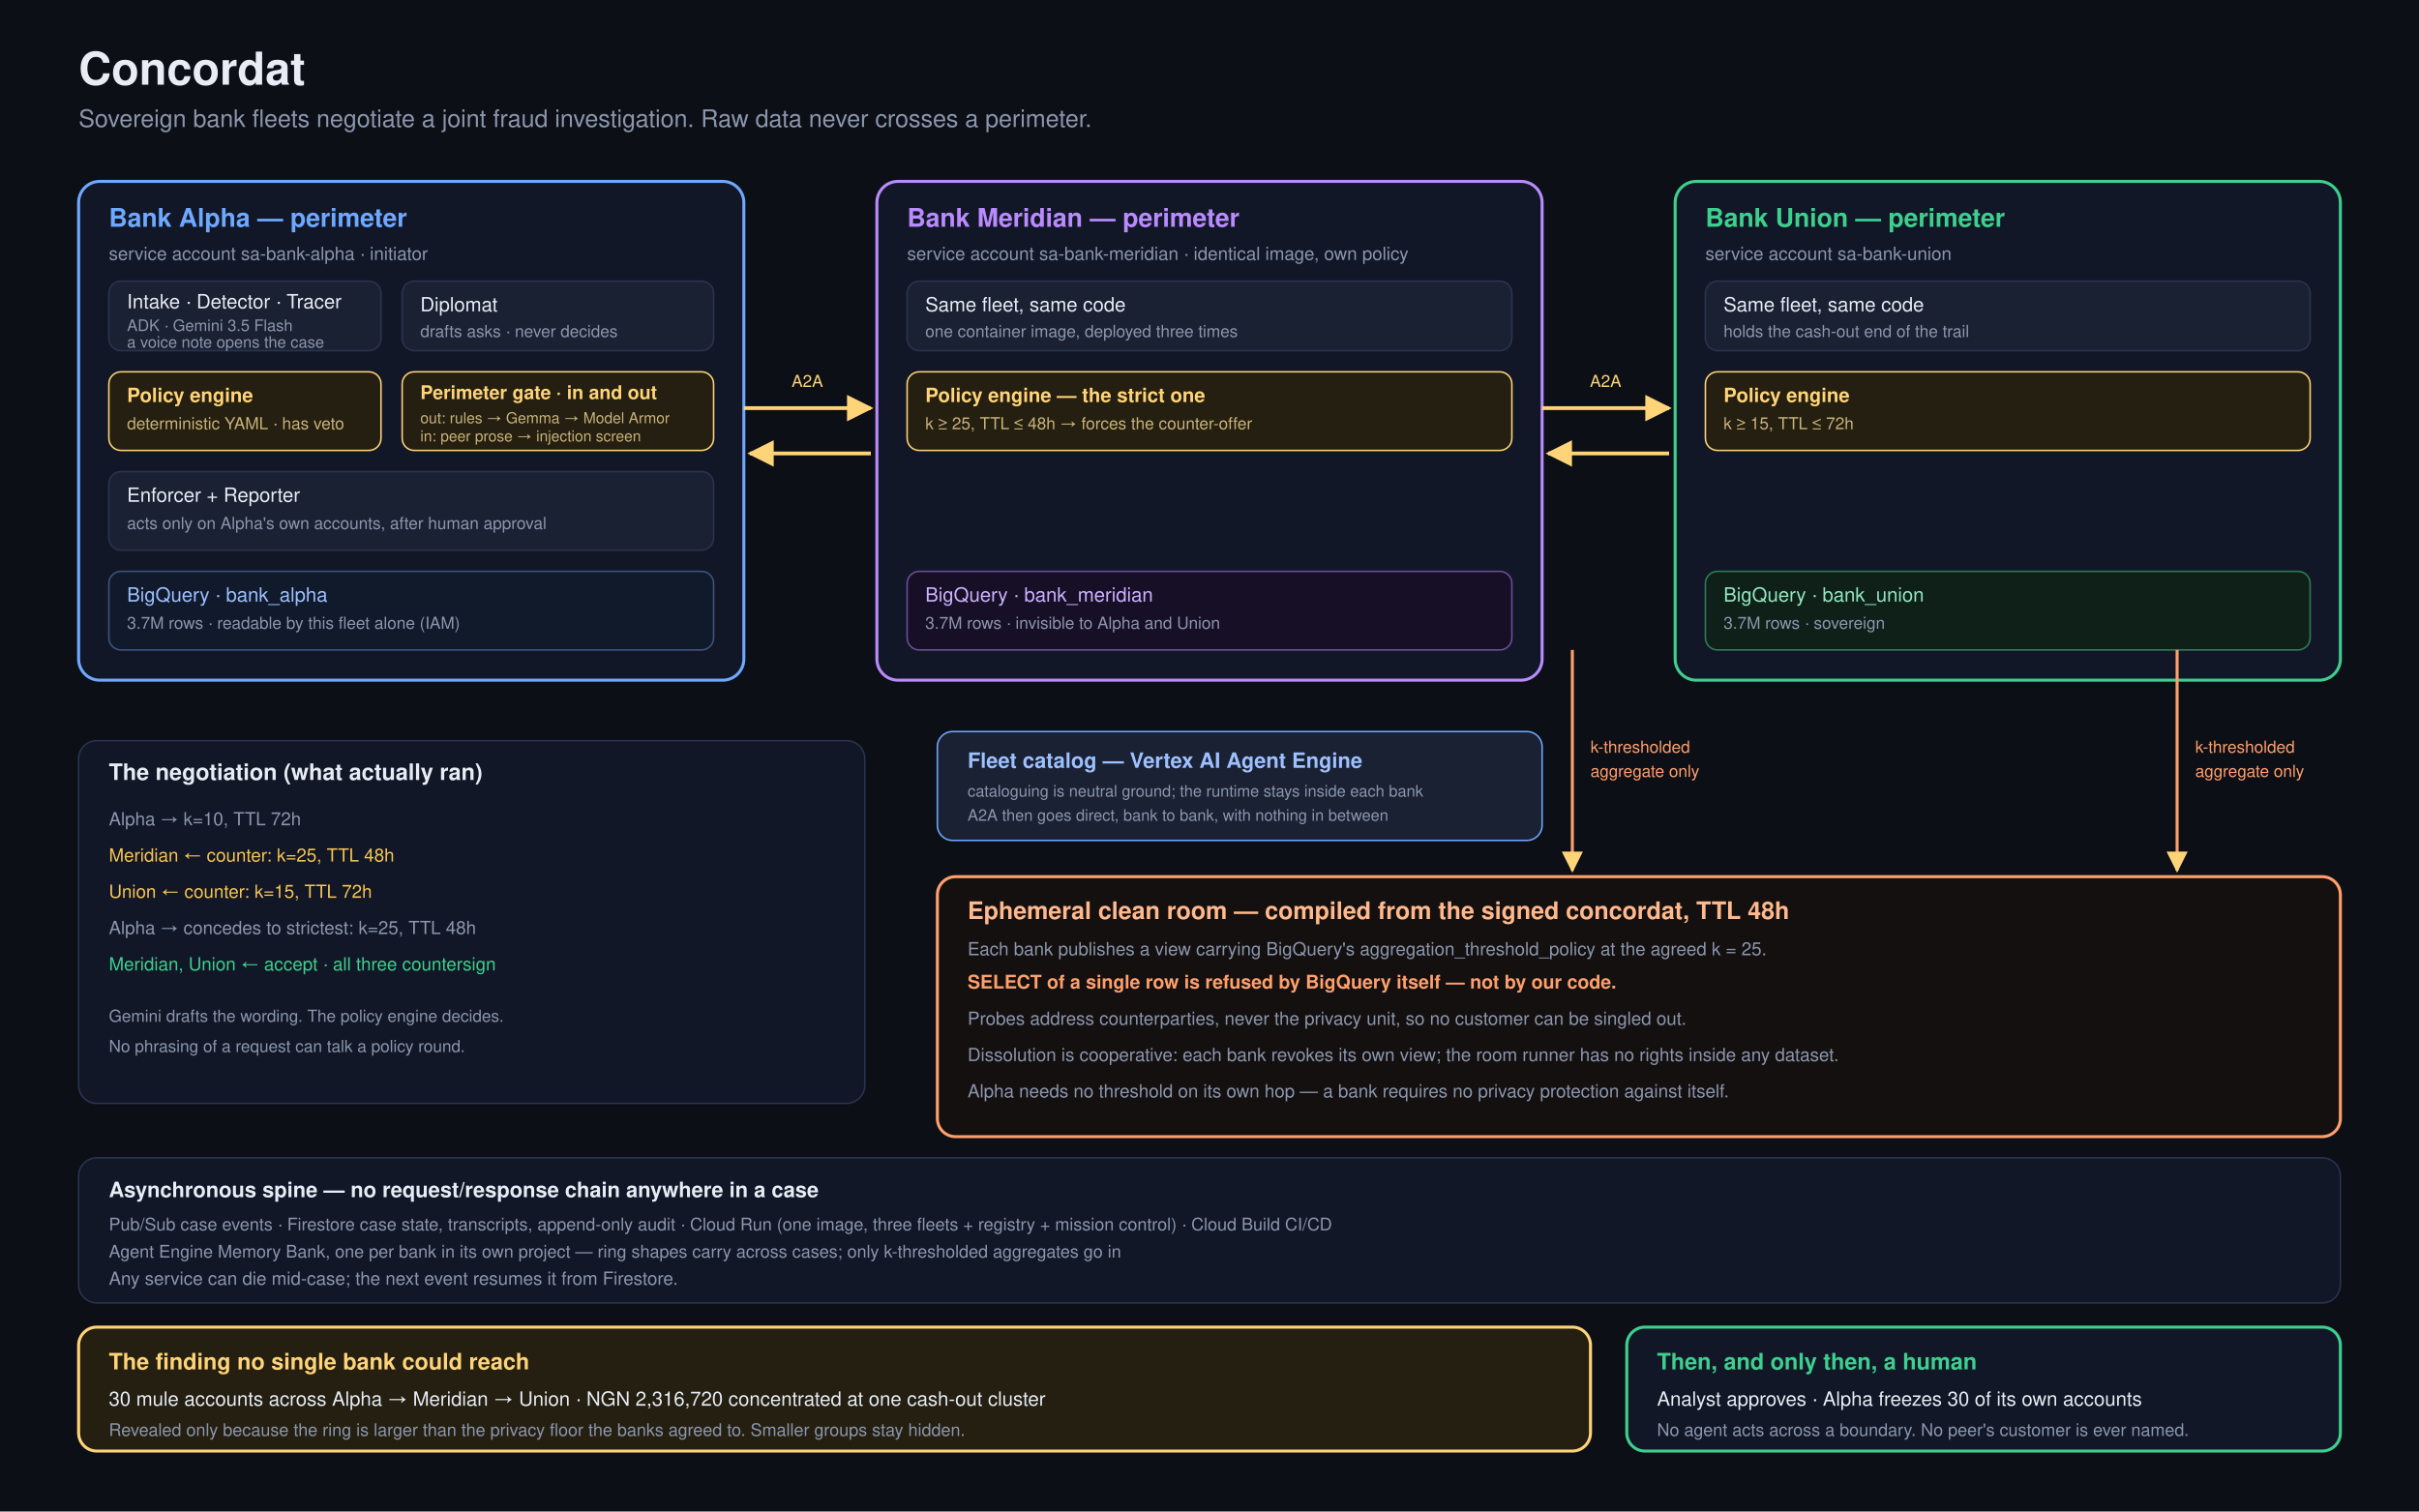
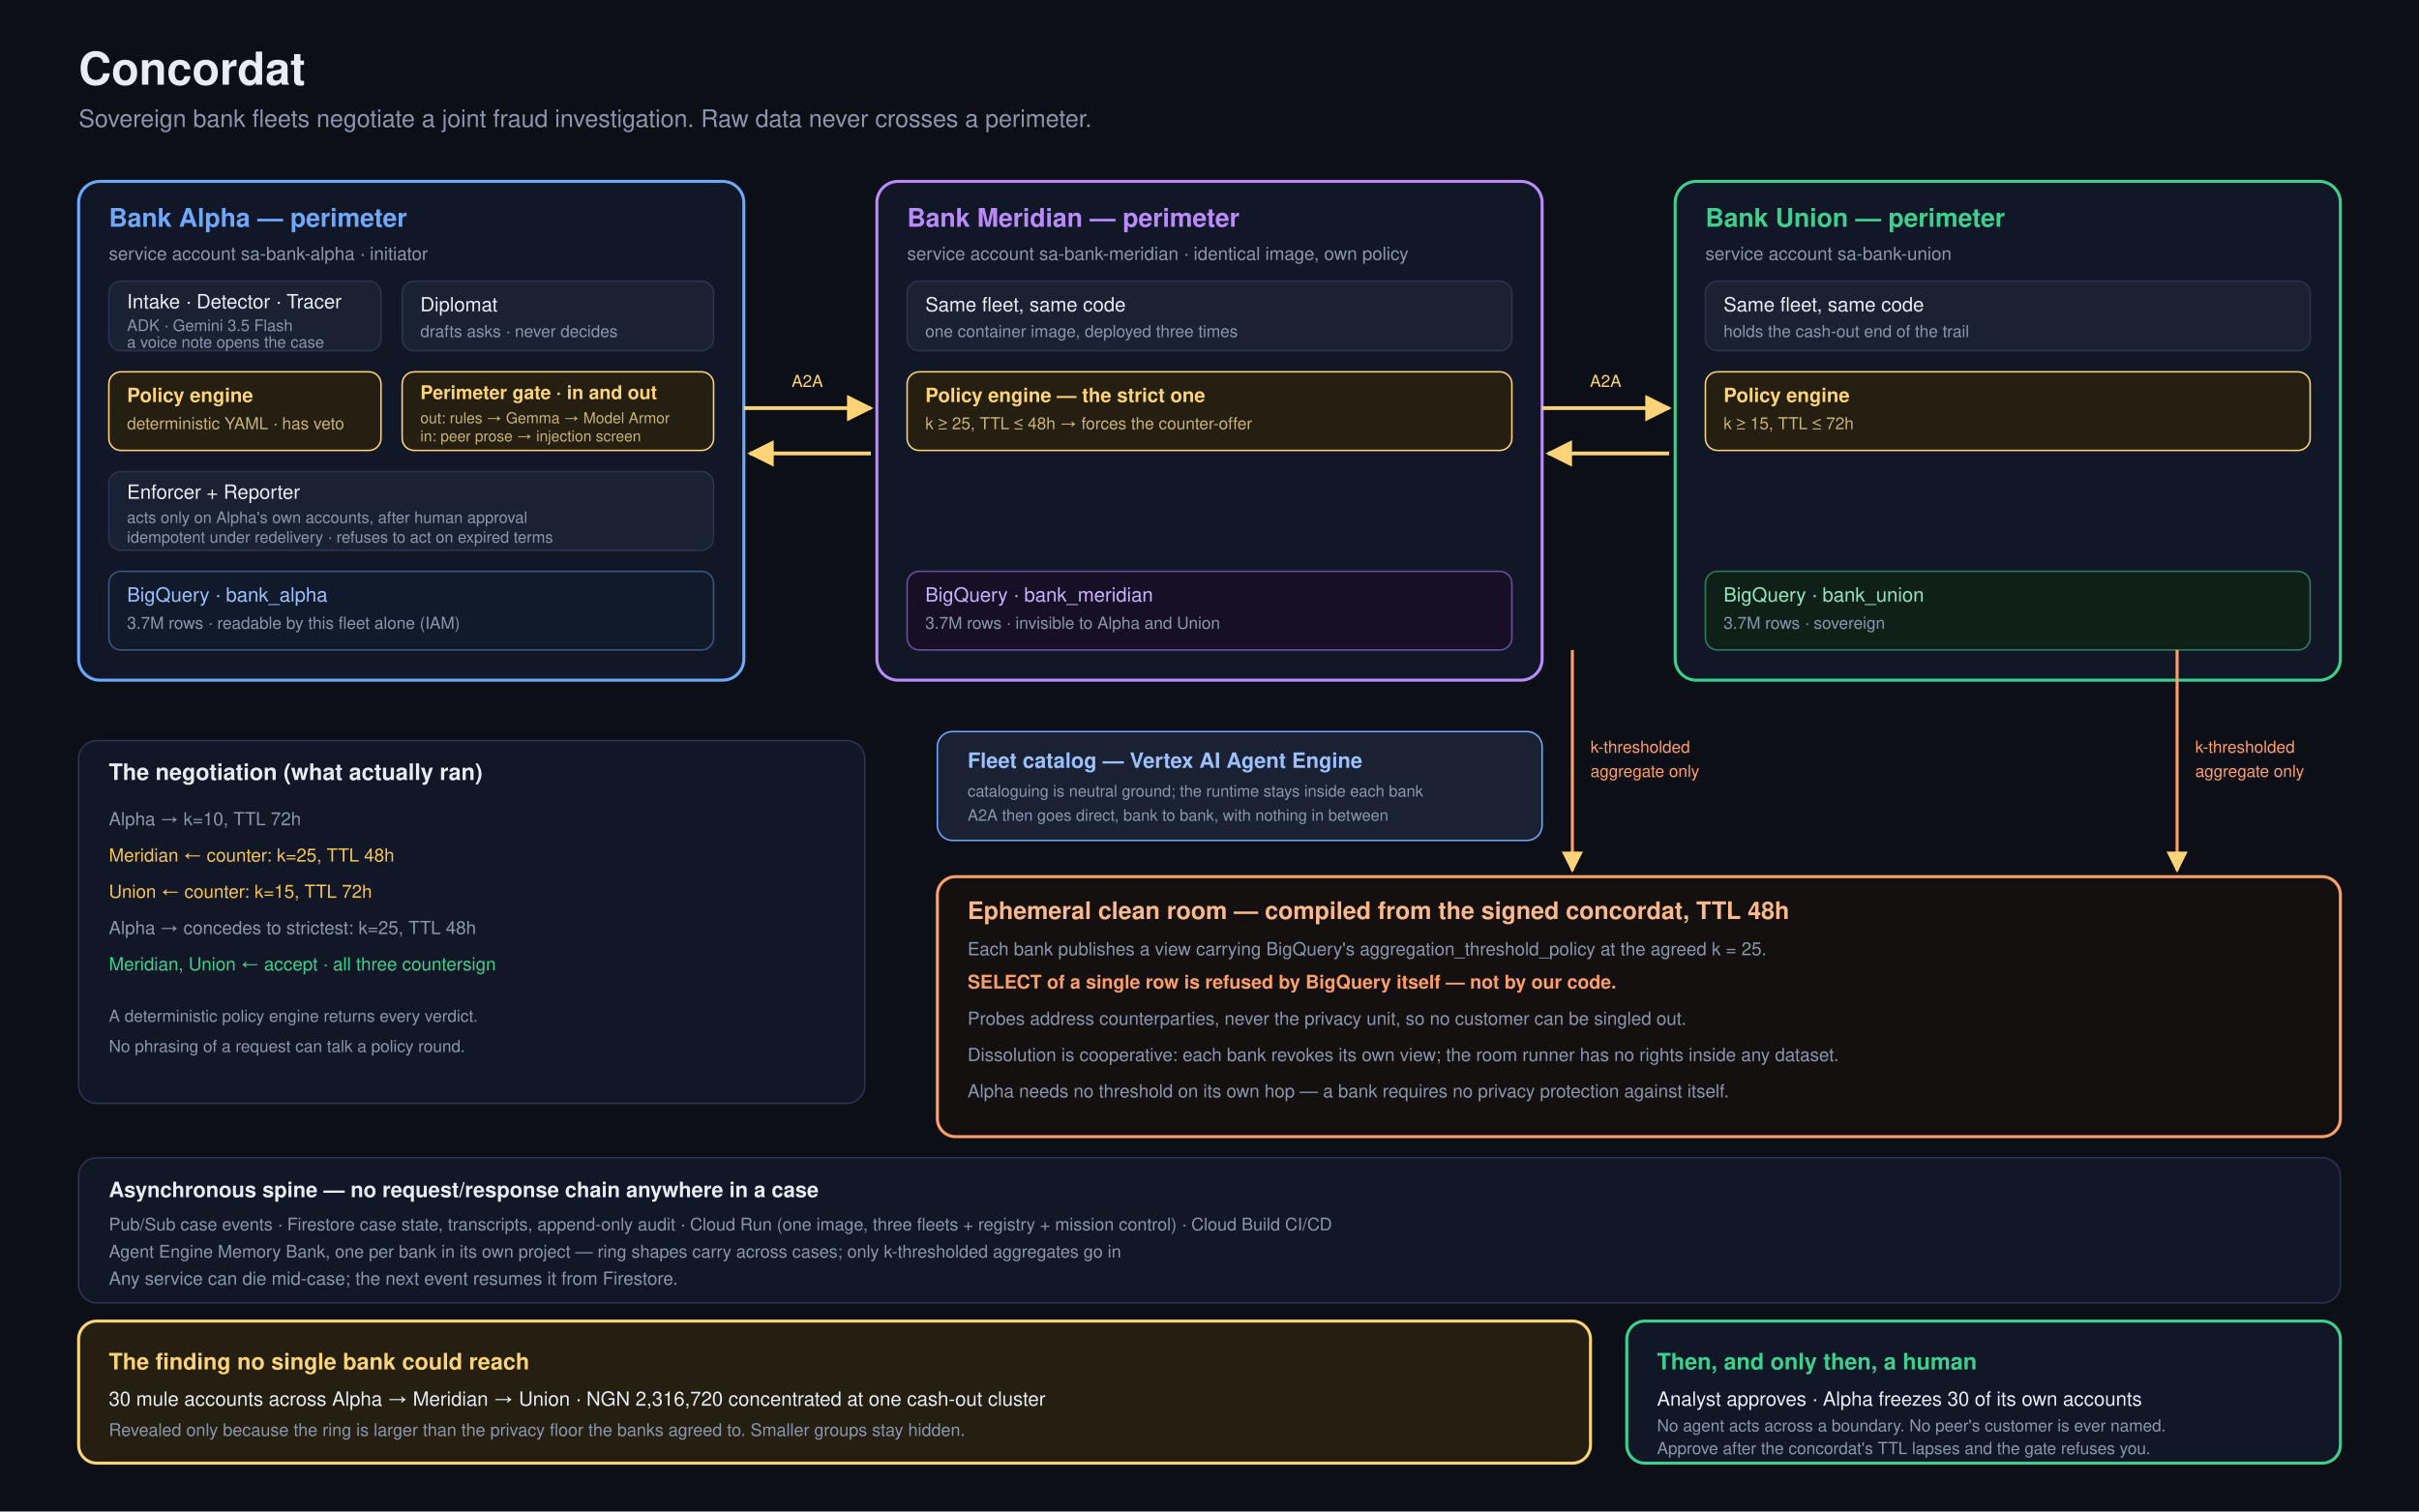
<svg xmlns="http://www.w3.org/2000/svg" width="1600" height="1000" viewBox="0 0 1600 1000" font-family="Helvetica, Arial, sans-serif">
  <defs>
    <marker id="arw" viewBox="0 0 10 10" refX="9" refY="5" markerWidth="7" markerHeight="7" orient="auto">
      <path d="M0,0 L10,5 L0,10 z" fill="#ffd479" />
    </marker>
    <marker id="arwd" viewBox="0 0 10 10" refX="9" refY="5" markerWidth="7" markerHeight="7" orient="auto">
      <path d="M0,0 L10,5 L0,10 z" fill="#6ea8ff" />
    </marker>
    <marker id="arwg" viewBox="0 0 10 10" refX="9" refY="5" markerWidth="7" markerHeight="7" orient="auto">
      <path d="M0,0 L10,5 L0,10 z" fill="#8b96ad" />
    </marker>
  </defs>
  <rect width="1600" height="1000" fill="#0c0f16" />
  <text x="52" y="56" fill="#e8ecf5" font-size="30" font-weight="bold">Concordat</text>
  <text x="52" y="84" fill="#8b96ad" font-size="16">Sovereign bank fleets negotiate a joint fraud investigation. Raw data never crosses a perimeter.</text>
  <rect x="52" y="120" width="440" height="330" rx="14" fill="#111726" stroke="#6ea8ff" stroke-width="2" />
  <text x="72" y="150" fill="#6ea8ff" font-size="17" font-weight="bold">Bank Alpha — perimeter</text>
  <text x="72" y="172" fill="#8b96ad" font-size="12">service account sa-bank-alpha · initiator</text>
  <rect x="72" y="186" width="180" height="46" rx="8" fill="#1a2133" stroke="#2b3350" />
  <text x="84" y="204" fill="#e8ecf5" font-size="13">Intake · Detector · Tracer</text>
  <text x="84" y="219" fill="#8b96ad" font-size="10.5">ADK · Gemini 3.5 Flash</text>
  <text x="84" y="230" fill="#8b96ad" font-size="10.5">a voice note opens the case</text>
  <rect x="266" y="186" width="206" height="46" rx="8" fill="#1a2133" stroke="#2b3350" />
  <text x="278" y="206" fill="#e8ecf5" font-size="13">Diplomat</text>
  <text x="278" y="223" fill="#8b96ad" font-size="11">drafts asks · never decides</text>
  <rect x="72" y="246" width="180" height="52" rx="8" fill="#241f10" stroke="#ffd479" />
  <text x="84" y="266" fill="#ffd479" font-size="13" font-weight="bold">Policy engine</text>
  <text x="84" y="284" fill="#c9b27a" font-size="11">deterministic YAML · has veto</text>
  <rect x="266" y="246" width="206" height="52" rx="8" fill="#241f10" stroke="#ffd479" />
  <text x="278" y="264" fill="#ffd479" font-size="12.5" font-weight="bold">Perimeter gate · in and out</text>
  <text x="278" y="280" fill="#c9b27a" font-size="10">out: rules → Gemma → Model Armor</text>
  <text x="278" y="292" fill="#c9b27a" font-size="10">in: peer prose → injection screen</text>
  <rect x="72" y="312" width="400" height="52" rx="8" fill="#1a2133" stroke="#2b3350" />
-   <text x="84" y="332" fill="#e8ecf5" font-size="13">Enforcer + Reporter</text>
-   <text x="84" y="350" fill="#8b96ad" font-size="11">acts only on Alpha's own accounts, after human approval</text>
+   <text x="84" y="330" fill="#e8ecf5" font-size="13">Enforcer + Reporter</text>
+   <text x="84" y="346" fill="#8b96ad" font-size="10.5">acts only on Alpha's own accounts, after human approval</text>
+   <text x="84" y="359" fill="#8b96ad" font-size="10.5">idempotent under redelivery · refuses to act on expired terms</text>
  <rect x="72" y="378" width="400" height="52" rx="8" fill="#101a2a" stroke="#3d5480" />
  <text x="84" y="398" fill="#9dc0ff" font-size="13">BigQuery · bank_alpha</text>
  <text x="84" y="416" fill="#8b96ad" font-size="11">3.7M rows · readable by this fleet alone (IAM)</text>
  <rect x="580" y="120" width="440" height="330" rx="14" fill="#111726" stroke="#b98bff" stroke-width="2" />
  <text x="600" y="150" fill="#b98bff" font-size="17" font-weight="bold">Bank Meridian — perimeter</text>
  <text x="600" y="172" fill="#8b96ad" font-size="12">service account sa-bank-meridian · identical image, own policy</text>
  <rect x="600" y="186" width="400" height="46" rx="8" fill="#1a2133" stroke="#2b3350" />
  <text x="612" y="206" fill="#e8ecf5" font-size="13">Same fleet, same code</text>
  <text x="612" y="223" fill="#8b96ad" font-size="11">one container image, deployed three times</text>
  <rect x="600" y="246" width="400" height="52" rx="8" fill="#241f10" stroke="#ffd479" />
  <text x="612" y="266" fill="#ffd479" font-size="13" font-weight="bold">Policy engine — the strict one</text>
  <text x="612" y="284" fill="#c9b27a" font-size="11">k ≥ 25, TTL ≤ 48h  →  forces the counter-offer</text>
  <rect x="600" y="378" width="400" height="52" rx="8" fill="#170f26" stroke="#6a4f9e" />
  <text x="612" y="398" fill="#cbb2ff" font-size="13">BigQuery · bank_meridian</text>
  <text x="612" y="416" fill="#8b96ad" font-size="11">3.7M rows · invisible to Alpha and Union</text>
  <rect x="1108" y="120" width="440" height="330" rx="14" fill="#111726" stroke="#3ecf8e" stroke-width="2" />
  <text x="1128" y="150" fill="#3ecf8e" font-size="17" font-weight="bold">Bank Union — perimeter</text>
  <text x="1128" y="172" fill="#8b96ad" font-size="12">service account sa-bank-union</text>
  <rect x="1128" y="186" width="400" height="46" rx="8" fill="#1a2133" stroke="#2b3350" />
  <text x="1140" y="206" fill="#e8ecf5" font-size="13">Same fleet, same code</text>
  <text x="1140" y="223" fill="#8b96ad" font-size="11">holds the cash-out end of the trail</text>
  <rect x="1128" y="246" width="400" height="52" rx="8" fill="#241f10" stroke="#ffd479" />
  <text x="1140" y="266" fill="#ffd479" font-size="13" font-weight="bold">Policy engine</text>
  <text x="1140" y="284" fill="#c9b27a" font-size="11">k ≥ 15, TTL ≤ 72h</text>
  <rect x="1128" y="378" width="400" height="52" rx="8" fill="#0f2018" stroke="#2e7d5b" />
  <text x="1140" y="398" fill="#93e6c0" font-size="13">BigQuery · bank_union</text>
  <text x="1140" y="416" fill="#8b96ad" font-size="11">3.7M rows · sovereign</text>
  <line x1="492" y1="270" x2="576" y2="270" stroke="#ffd479" stroke-width="2.5" marker-end="url(#arw)" />
  <line x1="576" y1="300" x2="496" y2="300" stroke="#ffd479" stroke-width="2.5" marker-end="url(#arw)" />
  <text x="534" y="256" fill="#ffd479" font-size="11" text-anchor="middle">A2A</text>
  <line x1="1020" y1="270" x2="1104" y2="270" stroke="#ffd479" stroke-width="2.5" marker-end="url(#arw)" />
  <line x1="1104" y1="300" x2="1024" y2="300" stroke="#ffd479" stroke-width="2.5" marker-end="url(#arw)" />
  <text x="1062" y="256" fill="#ffd479" font-size="11" text-anchor="middle">A2A</text>
  <rect x="620" y="484" width="400" height="72" rx="10" fill="#1a2133" stroke="#6ea8ff" />
  <text x="640" y="508" fill="#9dc0ff" font-size="14" font-weight="bold">Fleet catalog — Vertex AI Agent Engine</text>
  <text x="640" y="527" fill="#8b96ad" font-size="10.5">cataloguing is neutral ground; the runtime stays inside each bank</text>
  <text x="640" y="543" fill="#8b96ad" font-size="10.5">A2A then goes direct, bank to bank, with nothing in between</text>
  <rect x="52" y="490" width="520" height="240" rx="12" fill="#111726" stroke="#2b3350" />
  <text x="72" y="516" fill="#e8ecf5" font-size="15" font-weight="bold">The negotiation (what actually ran)</text>
  <text x="72" y="546" fill="#8b96ad" font-size="12">Alpha  →  k=10, TTL 72h</text>
  <text x="72" y="570" fill="#f6c453" font-size="12">Meridian  ←  counter: k=25, TTL 48h</text>
  <text x="72" y="594" fill="#f6c453" font-size="12">Union  ←  counter: k=15, TTL 72h</text>
  <text x="72" y="618" fill="#8b96ad" font-size="12">Alpha  →  concedes to strictest: k=25, TTL 48h</text>
  <text x="72" y="642" fill="#3ecf8e" font-size="12">Meridian, Union  ←  accept · all three countersign</text>
-   <text x="72" y="676" fill="#8b96ad" font-size="11">Gemini drafts the wording. The policy engine decides.</text>
+   <text x="72" y="676" fill="#8b96ad" font-size="11">A deterministic policy engine returns every verdict.</text>
  <text x="72" y="696" fill="#8b96ad" font-size="11">No phrasing of a request can talk a policy round.</text>
  <rect x="620" y="580" width="928" height="172" rx="12" fill="#141010" stroke="#ff9f6b" stroke-width="2" />
  <text x="640" y="608" fill="#ffb98c" font-size="16" font-weight="bold">Ephemeral clean room — compiled from the signed concordat, TTL 48h</text>
  <text x="640" y="632" fill="#8b96ad" font-size="12">Each bank publishes a view carrying BigQuery's aggregation_threshold_policy at the agreed k = 25.</text>
  <text x="640" y="654" fill="#ff9f6b" font-size="12.5" font-weight="bold">SELECT of a single row is refused by BigQuery itself — not by our code.</text>
  <text x="640" y="678" fill="#8b96ad" font-size="12">Probes address counterparties, never the privacy unit, so no customer can be singled out.</text>
  <text x="640" y="702" fill="#8b96ad" font-size="12">Dissolution is cooperative: each bank revokes its own view; the room runner has no rights inside any dataset.</text>
  <text x="640" y="726" fill="#8b96ad" font-size="12">Alpha needs no threshold on its own hop — a bank requires no privacy protection against itself.</text>
  <line x1="1040" y1="430" x2="1040" y2="576" stroke="#ff9f6b" stroke-width="2" marker-end="url(#arw)" />
  <line x1="1440" y1="430" x2="1440" y2="576" stroke="#ff9f6b" stroke-width="2" marker-end="url(#arw)" />
  <text x="1052" y="498" fill="#ff9f6b" font-size="11">k-thresholded</text>
  <text x="1052" y="514" fill="#ff9f6b" font-size="11">aggregate only</text>
  <text x="1452" y="498" fill="#ff9f6b" font-size="11">k-thresholded</text>
  <text x="1452" y="514" fill="#ff9f6b" font-size="11">aggregate only</text>
  <rect x="52" y="766" width="1496" height="96" rx="12" fill="#111726" stroke="#2b3350" />
  <text x="72" y="792" fill="#e8ecf5" font-size="14" font-weight="bold">Asynchronous spine — no request/response chain anywhere in a case</text>
  <text x="72" y="814" fill="#8b96ad" font-size="11.5">Pub/Sub case events  ·  Firestore case state, transcripts, append-only audit  ·  Cloud Run (one image, three fleets + registry + mission control)  ·  Cloud Build CI/CD</text>
  <text x="72" y="832" fill="#8b96ad" font-size="11.5">Agent Engine Memory Bank, one per bank in its own project — ring shapes carry across cases; only k-thresholded aggregates go in</text>
  <text x="72" y="850" fill="#8b96ad" font-size="12">Any service can die mid-case; the next event resumes it from Firestore.</text>
-   <rect x="52" y="878" width="1000" height="82" rx="12" fill="#241f10" stroke="#ffd479" stroke-width="2" />
+   <rect x="52" y="874" width="1000" height="94" rx="12" fill="#241f10" stroke="#ffd479" stroke-width="2" />
  <text x="72" y="906" fill="#ffd479" font-size="15" font-weight="bold">The finding no single bank could reach</text>
  <text x="72" y="930" fill="#e8ecf5" font-size="13">30 mule accounts across Alpha → Meridian → Union · NGN 2,316,720 concentrated at one cash-out cluster</text>
  <text x="72" y="950" fill="#8b96ad" font-size="11.5">Revealed only because the ring is larger than the privacy floor the banks agreed to. Smaller groups stay hidden.</text>
-   <rect x="1076" y="878" width="472" height="82" rx="12" fill="#111726" stroke="#3ecf8e" stroke-width="2" />
+   <rect x="1076" y="874" width="472" height="94" rx="12" fill="#111726" stroke="#3ecf8e" stroke-width="2" />
  <text x="1096" y="906" fill="#3ecf8e" font-size="15" font-weight="bold">Then, and only then, a human</text>
  <text x="1096" y="930" fill="#e8ecf5" font-size="13">Analyst approves · Alpha freezes 30 of its own accounts</text>
-   <text x="1096" y="950" fill="#8b96ad" font-size="11.5">No agent acts across a boundary. No peer's customer is ever named.</text>
+   <text x="1096" y="947" fill="#8b96ad" font-size="11">No agent acts across a boundary. No peer's customer is ever named.</text>
+   <text x="1096" y="962" fill="#8b96ad" font-size="11">Approve after the concordat's TTL lapses and the gate refuses you.</text>
</svg>
